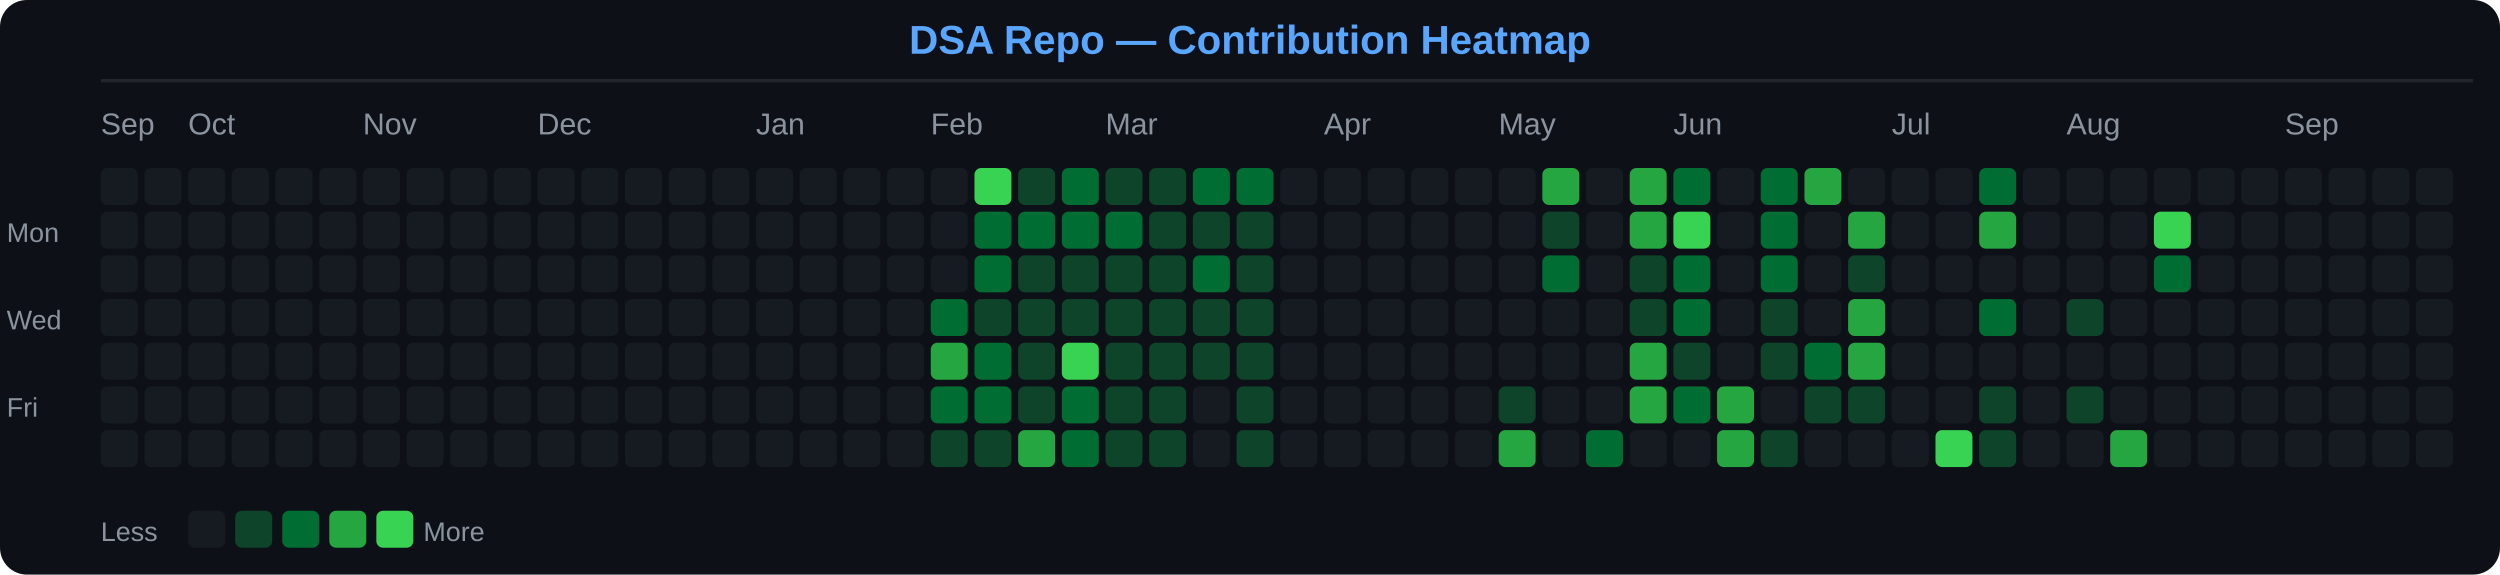
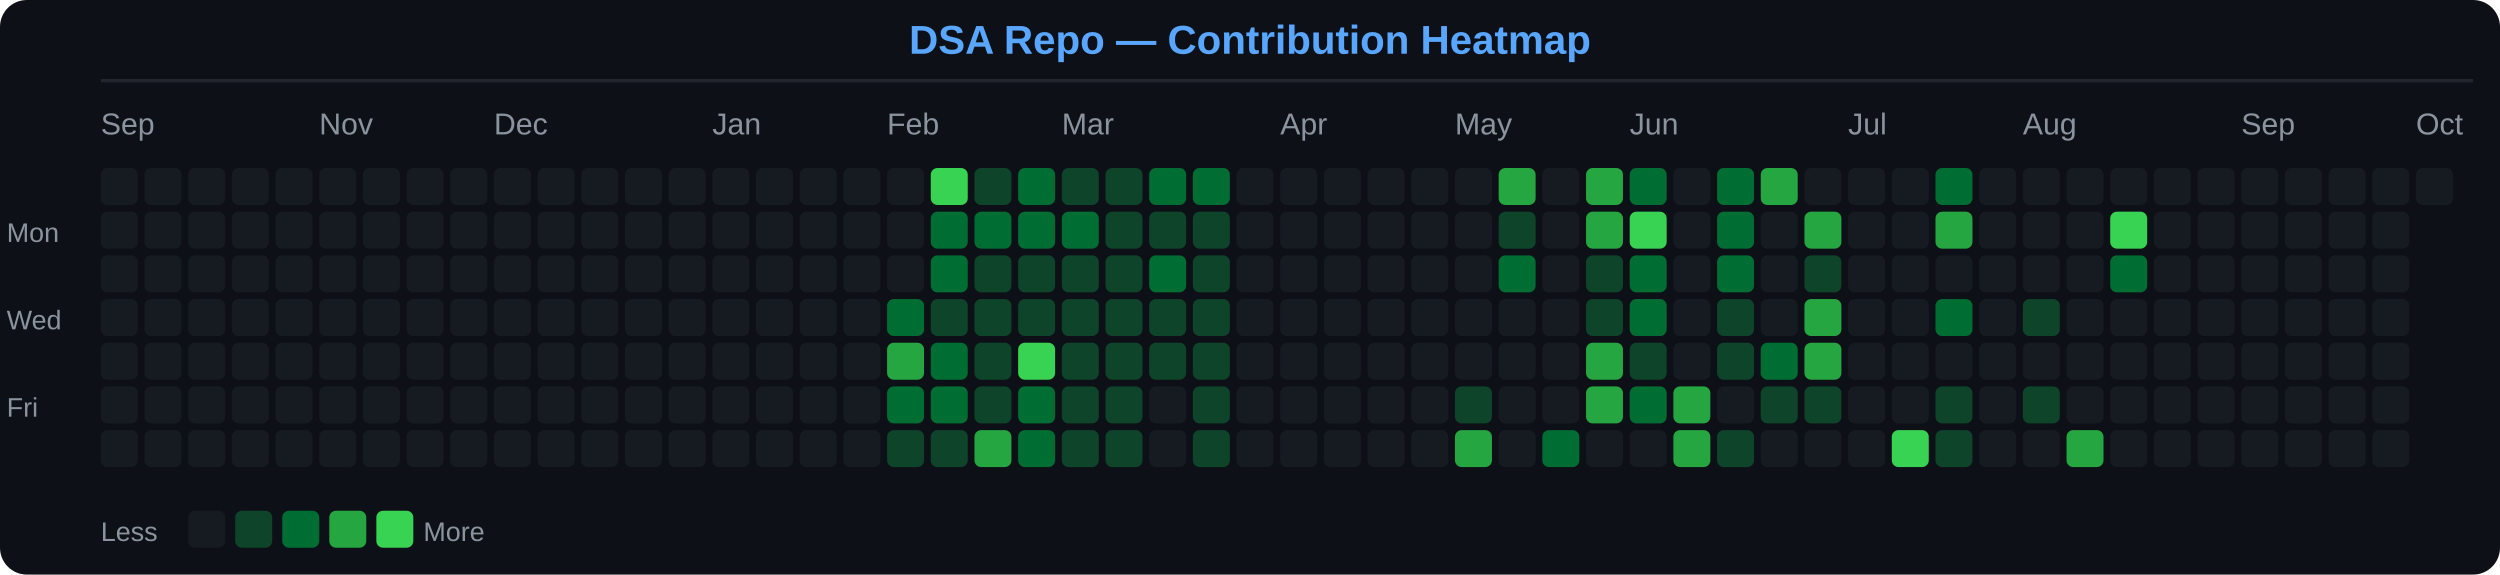
<svg xmlns="http://www.w3.org/2000/svg" width="744" height="171" viewBox="0 0 744 171">
  <rect width="744" height="171" fill="#0d1117" rx="8" />
  <text x="372" y="16" fill="#58a6ff" font-family="Arial,sans-serif" font-size="12" text-anchor="middle" font-weight="bold">DSA Repo — Contribution Heatmap</text>
  <line x1="30" y1="24" x2="736" y2="24" stroke="#21262d" stroke-width="1" />
  <text x="2" y="72" fill="#8b949e" font-family="Arial,sans-serif" font-size="8">Mon</text>
  <text x="2" y="98" fill="#8b949e" font-family="Arial,sans-serif" font-size="8">Wed</text>
  <text x="2" y="124" fill="#8b949e" font-family="Arial,sans-serif" font-size="8">Fri</text>
  <text x="30" y="40" fill="#8b949e" font-family="Arial,sans-serif" font-size="9">Sep</text>
  <rect x="30" y="50" width="11" height="11" rx="2" fill="#161b22" />
  <rect x="30" y="63" width="11" height="11" rx="2" fill="#161b22" />
  <rect x="30" y="76" width="11" height="11" rx="2" fill="#161b22" />
  <rect x="30" y="89" width="11" height="11" rx="2" fill="#161b22" />
  <rect x="30" y="102" width="11" height="11" rx="2" fill="#161b22" />
  <rect x="30" y="115" width="11" height="11" rx="2" fill="#161b22" />
  <rect x="30" y="128" width="11" height="11" rx="2" fill="#161b22" />
  <rect x="43" y="50" width="11" height="11" rx="2" fill="#161b22" />
  <rect x="43" y="63" width="11" height="11" rx="2" fill="#161b22" />
  <rect x="43" y="76" width="11" height="11" rx="2" fill="#161b22" />
  <rect x="43" y="89" width="11" height="11" rx="2" fill="#161b22" />
  <rect x="43" y="102" width="11" height="11" rx="2" fill="#161b22" />
  <rect x="43" y="115" width="11" height="11" rx="2" fill="#161b22" />
  <rect x="43" y="128" width="11" height="11" rx="2" fill="#161b22" />
-   <text x="56" y="40" fill="#8b949e" font-family="Arial,sans-serif" font-size="9">Oct</text>
  <rect x="56" y="50" width="11" height="11" rx="2" fill="#161b22" />
  <rect x="56" y="63" width="11" height="11" rx="2" fill="#161b22" />
  <rect x="56" y="76" width="11" height="11" rx="2" fill="#161b22" />
  <rect x="56" y="89" width="11" height="11" rx="2" fill="#161b22" />
  <rect x="56" y="102" width="11" height="11" rx="2" fill="#161b22" />
  <rect x="56" y="115" width="11" height="11" rx="2" fill="#161b22" />
  <rect x="56" y="128" width="11" height="11" rx="2" fill="#161b22" />
  <rect x="69" y="50" width="11" height="11" rx="2" fill="#161b22" />
  <rect x="69" y="63" width="11" height="11" rx="2" fill="#161b22" />
  <rect x="69" y="76" width="11" height="11" rx="2" fill="#161b22" />
  <rect x="69" y="89" width="11" height="11" rx="2" fill="#161b22" />
  <rect x="69" y="102" width="11" height="11" rx="2" fill="#161b22" />
  <rect x="69" y="115" width="11" height="11" rx="2" fill="#161b22" />
  <rect x="69" y="128" width="11" height="11" rx="2" fill="#161b22" />
  <rect x="82" y="50" width="11" height="11" rx="2" fill="#161b22" />
  <rect x="82" y="63" width="11" height="11" rx="2" fill="#161b22" />
  <rect x="82" y="76" width="11" height="11" rx="2" fill="#161b22" />
  <rect x="82" y="89" width="11" height="11" rx="2" fill="#161b22" />
  <rect x="82" y="102" width="11" height="11" rx="2" fill="#161b22" />
  <rect x="82" y="115" width="11" height="11" rx="2" fill="#161b22" />
  <rect x="82" y="128" width="11" height="11" rx="2" fill="#161b22" />
+   <text x="95" y="40" fill="#8b949e" font-family="Arial,sans-serif" font-size="9">Nov</text>
  <rect x="95" y="50" width="11" height="11" rx="2" fill="#161b22" />
  <rect x="95" y="63" width="11" height="11" rx="2" fill="#161b22" />
  <rect x="95" y="76" width="11" height="11" rx="2" fill="#161b22" />
  <rect x="95" y="89" width="11" height="11" rx="2" fill="#161b22" />
  <rect x="95" y="102" width="11" height="11" rx="2" fill="#161b22" />
  <rect x="95" y="115" width="11" height="11" rx="2" fill="#161b22" />
  <rect x="95" y="128" width="11" height="11" rx="2" fill="#161b22" />
-   <text x="108" y="40" fill="#8b949e" font-family="Arial,sans-serif" font-size="9">Nov</text>
  <rect x="108" y="50" width="11" height="11" rx="2" fill="#161b22" />
  <rect x="108" y="63" width="11" height="11" rx="2" fill="#161b22" />
  <rect x="108" y="76" width="11" height="11" rx="2" fill="#161b22" />
  <rect x="108" y="89" width="11" height="11" rx="2" fill="#161b22" />
  <rect x="108" y="102" width="11" height="11" rx="2" fill="#161b22" />
  <rect x="108" y="115" width="11" height="11" rx="2" fill="#161b22" />
  <rect x="108" y="128" width="11" height="11" rx="2" fill="#161b22" />
  <rect x="121" y="50" width="11" height="11" rx="2" fill="#161b22" />
  <rect x="121" y="63" width="11" height="11" rx="2" fill="#161b22" />
  <rect x="121" y="76" width="11" height="11" rx="2" fill="#161b22" />
  <rect x="121" y="89" width="11" height="11" rx="2" fill="#161b22" />
  <rect x="121" y="102" width="11" height="11" rx="2" fill="#161b22" />
  <rect x="121" y="115" width="11" height="11" rx="2" fill="#161b22" />
  <rect x="121" y="128" width="11" height="11" rx="2" fill="#161b22" />
  <rect x="134" y="50" width="11" height="11" rx="2" fill="#161b22" />
  <rect x="134" y="63" width="11" height="11" rx="2" fill="#161b22" />
  <rect x="134" y="76" width="11" height="11" rx="2" fill="#161b22" />
  <rect x="134" y="89" width="11" height="11" rx="2" fill="#161b22" />
  <rect x="134" y="102" width="11" height="11" rx="2" fill="#161b22" />
  <rect x="134" y="115" width="11" height="11" rx="2" fill="#161b22" />
  <rect x="134" y="128" width="11" height="11" rx="2" fill="#161b22" />
+   <text x="147" y="40" fill="#8b949e" font-family="Arial,sans-serif" font-size="9">Dec</text>
  <rect x="147" y="50" width="11" height="11" rx="2" fill="#161b22" />
  <rect x="147" y="63" width="11" height="11" rx="2" fill="#161b22" />
  <rect x="147" y="76" width="11" height="11" rx="2" fill="#161b22" />
  <rect x="147" y="89" width="11" height="11" rx="2" fill="#161b22" />
  <rect x="147" y="102" width="11" height="11" rx="2" fill="#161b22" />
  <rect x="147" y="115" width="11" height="11" rx="2" fill="#161b22" />
  <rect x="147" y="128" width="11" height="11" rx="2" fill="#161b22" />
-   <text x="160" y="40" fill="#8b949e" font-family="Arial,sans-serif" font-size="9">Dec</text>
  <rect x="160" y="50" width="11" height="11" rx="2" fill="#161b22" />
  <rect x="160" y="63" width="11" height="11" rx="2" fill="#161b22" />
  <rect x="160" y="76" width="11" height="11" rx="2" fill="#161b22" />
  <rect x="160" y="89" width="11" height="11" rx="2" fill="#161b22" />
  <rect x="160" y="102" width="11" height="11" rx="2" fill="#161b22" />
  <rect x="160" y="115" width="11" height="11" rx="2" fill="#161b22" />
  <rect x="160" y="128" width="11" height="11" rx="2" fill="#161b22" />
  <rect x="173" y="50" width="11" height="11" rx="2" fill="#161b22" />
  <rect x="173" y="63" width="11" height="11" rx="2" fill="#161b22" />
  <rect x="173" y="76" width="11" height="11" rx="2" fill="#161b22" />
  <rect x="173" y="89" width="11" height="11" rx="2" fill="#161b22" />
  <rect x="173" y="102" width="11" height="11" rx="2" fill="#161b22" />
  <rect x="173" y="115" width="11" height="11" rx="2" fill="#161b22" />
  <rect x="173" y="128" width="11" height="11" rx="2" fill="#161b22" />
  <rect x="186" y="50" width="11" height="11" rx="2" fill="#161b22" />
  <rect x="186" y="63" width="11" height="11" rx="2" fill="#161b22" />
  <rect x="186" y="76" width="11" height="11" rx="2" fill="#161b22" />
  <rect x="186" y="89" width="11" height="11" rx="2" fill="#161b22" />
  <rect x="186" y="102" width="11" height="11" rx="2" fill="#161b22" />
  <rect x="186" y="115" width="11" height="11" rx="2" fill="#161b22" />
  <rect x="186" y="128" width="11" height="11" rx="2" fill="#161b22" />
  <rect x="199" y="50" width="11" height="11" rx="2" fill="#161b22" />
  <rect x="199" y="63" width="11" height="11" rx="2" fill="#161b22" />
  <rect x="199" y="76" width="11" height="11" rx="2" fill="#161b22" />
  <rect x="199" y="89" width="11" height="11" rx="2" fill="#161b22" />
  <rect x="199" y="102" width="11" height="11" rx="2" fill="#161b22" />
  <rect x="199" y="115" width="11" height="11" rx="2" fill="#161b22" />
  <rect x="199" y="128" width="11" height="11" rx="2" fill="#161b22" />
+   <text x="212" y="40" fill="#8b949e" font-family="Arial,sans-serif" font-size="9">Jan</text>
  <rect x="212" y="50" width="11" height="11" rx="2" fill="#161b22" />
  <rect x="212" y="63" width="11" height="11" rx="2" fill="#161b22" />
  <rect x="212" y="76" width="11" height="11" rx="2" fill="#161b22" />
  <rect x="212" y="89" width="11" height="11" rx="2" fill="#161b22" />
  <rect x="212" y="102" width="11" height="11" rx="2" fill="#161b22" />
  <rect x="212" y="115" width="11" height="11" rx="2" fill="#161b22" />
  <rect x="212" y="128" width="11" height="11" rx="2" fill="#161b22" />
-   <text x="225" y="40" fill="#8b949e" font-family="Arial,sans-serif" font-size="9">Jan</text>
  <rect x="225" y="50" width="11" height="11" rx="2" fill="#161b22" />
  <rect x="225" y="63" width="11" height="11" rx="2" fill="#161b22" />
  <rect x="225" y="76" width="11" height="11" rx="2" fill="#161b22" />
  <rect x="225" y="89" width="11" height="11" rx="2" fill="#161b22" />
  <rect x="225" y="102" width="11" height="11" rx="2" fill="#161b22" />
  <rect x="225" y="115" width="11" height="11" rx="2" fill="#161b22" />
  <rect x="225" y="128" width="11" height="11" rx="2" fill="#161b22" />
  <rect x="238" y="50" width="11" height="11" rx="2" fill="#161b22" />
  <rect x="238" y="63" width="11" height="11" rx="2" fill="#161b22" />
  <rect x="238" y="76" width="11" height="11" rx="2" fill="#161b22" />
  <rect x="238" y="89" width="11" height="11" rx="2" fill="#161b22" />
  <rect x="238" y="102" width="11" height="11" rx="2" fill="#161b22" />
  <rect x="238" y="115" width="11" height="11" rx="2" fill="#161b22" />
  <rect x="238" y="128" width="11" height="11" rx="2" fill="#161b22" />
  <rect x="251" y="50" width="11" height="11" rx="2" fill="#161b22" />
  <rect x="251" y="63" width="11" height="11" rx="2" fill="#161b22" />
  <rect x="251" y="76" width="11" height="11" rx="2" fill="#161b22" />
  <rect x="251" y="89" width="11" height="11" rx="2" fill="#161b22" />
  <rect x="251" y="102" width="11" height="11" rx="2" fill="#161b22" />
  <rect x="251" y="115" width="11" height="11" rx="2" fill="#161b22" />
  <rect x="251" y="128" width="11" height="11" rx="2" fill="#161b22" />
+   <text x="264" y="40" fill="#8b949e" font-family="Arial,sans-serif" font-size="9">Feb</text>
  <rect x="264" y="50" width="11" height="11" rx="2" fill="#161b22" />
  <rect x="264" y="63" width="11" height="11" rx="2" fill="#161b22" />
  <rect x="264" y="76" width="11" height="11" rx="2" fill="#161b22" />
-   <rect x="264" y="89" width="11" height="11" rx="2" fill="#161b22" />
-   <rect x="264" y="102" width="11" height="11" rx="2" fill="#161b22" />
-   <rect x="264" y="115" width="11" height="11" rx="2" fill="#161b22" />
-   <rect x="264" y="128" width="11" height="11" rx="2" fill="#161b22" />
-   <text x="277" y="40" fill="#8b949e" font-family="Arial,sans-serif" font-size="9">Feb</text>
-   <rect x="277" y="50" width="11" height="11" rx="2" fill="#161b22" />
-   <rect x="277" y="63" width="11" height="11" rx="2" fill="#161b22" />
-   <rect x="277" y="76" width="11" height="11" rx="2" fill="#161b22" />
-   <rect x="277" y="89" width="11" height="11" rx="2" fill="#006d32" />
-   <rect x="277" y="102" width="11" height="11" rx="2" fill="#26a641" />
+   <rect x="264" y="89" width="11" height="11" rx="2" fill="#006d32" />
+   <rect x="264" y="102" width="11" height="11" rx="2" fill="#26a641" />
+   <rect x="264" y="115" width="11" height="11" rx="2" fill="#006d32" />
+   <rect x="264" y="128" width="11" height="11" rx="2" fill="#0e4429" />
+   <rect x="277" y="50" width="11" height="11" rx="2" fill="#39d353" />
+   <rect x="277" y="63" width="11" height="11" rx="2" fill="#006d32" />
+   <rect x="277" y="76" width="11" height="11" rx="2" fill="#006d32" />
+   <rect x="277" y="89" width="11" height="11" rx="2" fill="#0e4429" />
+   <rect x="277" y="102" width="11" height="11" rx="2" fill="#006d32" />
  <rect x="277" y="115" width="11" height="11" rx="2" fill="#006d32" />
  <rect x="277" y="128" width="11" height="11" rx="2" fill="#0e4429" />
-   <rect x="290" y="50" width="11" height="11" rx="2" fill="#39d353" />
+   <rect x="290" y="50" width="11" height="11" rx="2" fill="#0e4429" />
  <rect x="290" y="63" width="11" height="11" rx="2" fill="#006d32" />
-   <rect x="290" y="76" width="11" height="11" rx="2" fill="#006d32" />
+   <rect x="290" y="76" width="11" height="11" rx="2" fill="#0e4429" />
  <rect x="290" y="89" width="11" height="11" rx="2" fill="#0e4429" />
-   <rect x="290" y="102" width="11" height="11" rx="2" fill="#006d32" />
-   <rect x="290" y="115" width="11" height="11" rx="2" fill="#006d32" />
-   <rect x="290" y="128" width="11" height="11" rx="2" fill="#0e4429" />
-   <rect x="303" y="50" width="11" height="11" rx="2" fill="#0e4429" />
+   <rect x="290" y="102" width="11" height="11" rx="2" fill="#0e4429" />
+   <rect x="290" y="115" width="11" height="11" rx="2" fill="#0e4429" />
+   <rect x="290" y="128" width="11" height="11" rx="2" fill="#26a641" />
+   <rect x="303" y="50" width="11" height="11" rx="2" fill="#006d32" />
  <rect x="303" y="63" width="11" height="11" rx="2" fill="#006d32" />
  <rect x="303" y="76" width="11" height="11" rx="2" fill="#0e4429" />
  <rect x="303" y="89" width="11" height="11" rx="2" fill="#0e4429" />
-   <rect x="303" y="102" width="11" height="11" rx="2" fill="#0e4429" />
-   <rect x="303" y="115" width="11" height="11" rx="2" fill="#0e4429" />
-   <rect x="303" y="128" width="11" height="11" rx="2" fill="#26a641" />
-   <rect x="316" y="50" width="11" height="11" rx="2" fill="#006d32" />
+   <rect x="303" y="102" width="11" height="11" rx="2" fill="#39d353" />
+   <rect x="303" y="115" width="11" height="11" rx="2" fill="#006d32" />
+   <rect x="303" y="128" width="11" height="11" rx="2" fill="#006d32" />
+   <text x="316" y="40" fill="#8b949e" font-family="Arial,sans-serif" font-size="9">Mar</text>
+   <rect x="316" y="50" width="11" height="11" rx="2" fill="#0e4429" />
  <rect x="316" y="63" width="11" height="11" rx="2" fill="#006d32" />
  <rect x="316" y="76" width="11" height="11" rx="2" fill="#0e4429" />
  <rect x="316" y="89" width="11" height="11" rx="2" fill="#0e4429" />
-   <rect x="316" y="102" width="11" height="11" rx="2" fill="#39d353" />
-   <rect x="316" y="115" width="11" height="11" rx="2" fill="#006d32" />
-   <rect x="316" y="128" width="11" height="11" rx="2" fill="#006d32" />
-   <text x="329" y="40" fill="#8b949e" font-family="Arial,sans-serif" font-size="9">Mar</text>
+   <rect x="316" y="102" width="11" height="11" rx="2" fill="#0e4429" />
+   <rect x="316" y="115" width="11" height="11" rx="2" fill="#0e4429" />
+   <rect x="316" y="128" width="11" height="11" rx="2" fill="#0e4429" />
  <rect x="329" y="50" width="11" height="11" rx="2" fill="#0e4429" />
-   <rect x="329" y="63" width="11" height="11" rx="2" fill="#006d32" />
+   <rect x="329" y="63" width="11" height="11" rx="2" fill="#0e4429" />
  <rect x="329" y="76" width="11" height="11" rx="2" fill="#0e4429" />
  <rect x="329" y="89" width="11" height="11" rx="2" fill="#0e4429" />
  <rect x="329" y="102" width="11" height="11" rx="2" fill="#0e4429" />
  <rect x="329" y="115" width="11" height="11" rx="2" fill="#0e4429" />
  <rect x="329" y="128" width="11" height="11" rx="2" fill="#0e4429" />
-   <rect x="342" y="50" width="11" height="11" rx="2" fill="#0e4429" />
+   <rect x="342" y="50" width="11" height="11" rx="2" fill="#006d32" />
  <rect x="342" y="63" width="11" height="11" rx="2" fill="#0e4429" />
-   <rect x="342" y="76" width="11" height="11" rx="2" fill="#0e4429" />
+   <rect x="342" y="76" width="11" height="11" rx="2" fill="#006d32" />
  <rect x="342" y="89" width="11" height="11" rx="2" fill="#0e4429" />
  <rect x="342" y="102" width="11" height="11" rx="2" fill="#0e4429" />
-   <rect x="342" y="115" width="11" height="11" rx="2" fill="#0e4429" />
-   <rect x="342" y="128" width="11" height="11" rx="2" fill="#0e4429" />
+   <rect x="342" y="115" width="11" height="11" rx="2" fill="#161b22" />
+   <rect x="342" y="128" width="11" height="11" rx="2" fill="#161b22" />
  <rect x="355" y="50" width="11" height="11" rx="2" fill="#006d32" />
  <rect x="355" y="63" width="11" height="11" rx="2" fill="#0e4429" />
-   <rect x="355" y="76" width="11" height="11" rx="2" fill="#006d32" />
+   <rect x="355" y="76" width="11" height="11" rx="2" fill="#0e4429" />
  <rect x="355" y="89" width="11" height="11" rx="2" fill="#0e4429" />
  <rect x="355" y="102" width="11" height="11" rx="2" fill="#0e4429" />
-   <rect x="355" y="115" width="11" height="11" rx="2" fill="#161b22" />
-   <rect x="355" y="128" width="11" height="11" rx="2" fill="#161b22" />
-   <rect x="368" y="50" width="11" height="11" rx="2" fill="#006d32" />
-   <rect x="368" y="63" width="11" height="11" rx="2" fill="#0e4429" />
-   <rect x="368" y="76" width="11" height="11" rx="2" fill="#0e4429" />
-   <rect x="368" y="89" width="11" height="11" rx="2" fill="#0e4429" />
-   <rect x="368" y="102" width="11" height="11" rx="2" fill="#0e4429" />
-   <rect x="368" y="115" width="11" height="11" rx="2" fill="#0e4429" />
-   <rect x="368" y="128" width="11" height="11" rx="2" fill="#0e4429" />
+   <rect x="355" y="115" width="11" height="11" rx="2" fill="#0e4429" />
+   <rect x="355" y="128" width="11" height="11" rx="2" fill="#0e4429" />
+   <rect x="368" y="50" width="11" height="11" rx="2" fill="#161b22" />
+   <rect x="368" y="63" width="11" height="11" rx="2" fill="#161b22" />
+   <rect x="368" y="76" width="11" height="11" rx="2" fill="#161b22" />
+   <rect x="368" y="89" width="11" height="11" rx="2" fill="#161b22" />
+   <rect x="368" y="102" width="11" height="11" rx="2" fill="#161b22" />
+   <rect x="368" y="115" width="11" height="11" rx="2" fill="#161b22" />
+   <rect x="368" y="128" width="11" height="11" rx="2" fill="#161b22" />
+   <text x="381" y="40" fill="#8b949e" font-family="Arial,sans-serif" font-size="9">Apr</text>
  <rect x="381" y="50" width="11" height="11" rx="2" fill="#161b22" />
  <rect x="381" y="63" width="11" height="11" rx="2" fill="#161b22" />
  <rect x="381" y="76" width="11" height="11" rx="2" fill="#161b22" />
  <rect x="381" y="89" width="11" height="11" rx="2" fill="#161b22" />
  <rect x="381" y="102" width="11" height="11" rx="2" fill="#161b22" />
  <rect x="381" y="115" width="11" height="11" rx="2" fill="#161b22" />
  <rect x="381" y="128" width="11" height="11" rx="2" fill="#161b22" />
-   <text x="394" y="40" fill="#8b949e" font-family="Arial,sans-serif" font-size="9">Apr</text>
  <rect x="394" y="50" width="11" height="11" rx="2" fill="#161b22" />
  <rect x="394" y="63" width="11" height="11" rx="2" fill="#161b22" />
  <rect x="394" y="76" width="11" height="11" rx="2" fill="#161b22" />
  <rect x="394" y="89" width="11" height="11" rx="2" fill="#161b22" />
  <rect x="394" y="102" width="11" height="11" rx="2" fill="#161b22" />
  <rect x="394" y="115" width="11" height="11" rx="2" fill="#161b22" />
  <rect x="394" y="128" width="11" height="11" rx="2" fill="#161b22" />
  <rect x="407" y="50" width="11" height="11" rx="2" fill="#161b22" />
  <rect x="407" y="63" width="11" height="11" rx="2" fill="#161b22" />
  <rect x="407" y="76" width="11" height="11" rx="2" fill="#161b22" />
  <rect x="407" y="89" width="11" height="11" rx="2" fill="#161b22" />
  <rect x="407" y="102" width="11" height="11" rx="2" fill="#161b22" />
  <rect x="407" y="115" width="11" height="11" rx="2" fill="#161b22" />
  <rect x="407" y="128" width="11" height="11" rx="2" fill="#161b22" />
  <rect x="420" y="50" width="11" height="11" rx="2" fill="#161b22" />
  <rect x="420" y="63" width="11" height="11" rx="2" fill="#161b22" />
  <rect x="420" y="76" width="11" height="11" rx="2" fill="#161b22" />
  <rect x="420" y="89" width="11" height="11" rx="2" fill="#161b22" />
  <rect x="420" y="102" width="11" height="11" rx="2" fill="#161b22" />
  <rect x="420" y="115" width="11" height="11" rx="2" fill="#161b22" />
  <rect x="420" y="128" width="11" height="11" rx="2" fill="#161b22" />
+   <text x="433" y="40" fill="#8b949e" font-family="Arial,sans-serif" font-size="9">May</text>
  <rect x="433" y="50" width="11" height="11" rx="2" fill="#161b22" />
  <rect x="433" y="63" width="11" height="11" rx="2" fill="#161b22" />
  <rect x="433" y="76" width="11" height="11" rx="2" fill="#161b22" />
  <rect x="433" y="89" width="11" height="11" rx="2" fill="#161b22" />
  <rect x="433" y="102" width="11" height="11" rx="2" fill="#161b22" />
-   <rect x="433" y="115" width="11" height="11" rx="2" fill="#161b22" />
-   <rect x="433" y="128" width="11" height="11" rx="2" fill="#161b22" />
-   <text x="446" y="40" fill="#8b949e" font-family="Arial,sans-serif" font-size="9">May</text>
-   <rect x="446" y="50" width="11" height="11" rx="2" fill="#161b22" />
-   <rect x="446" y="63" width="11" height="11" rx="2" fill="#161b22" />
-   <rect x="446" y="76" width="11" height="11" rx="2" fill="#161b22" />
+   <rect x="433" y="115" width="11" height="11" rx="2" fill="#0e4429" />
+   <rect x="433" y="128" width="11" height="11" rx="2" fill="#26a641" />
+   <rect x="446" y="50" width="11" height="11" rx="2" fill="#26a641" />
+   <rect x="446" y="63" width="11" height="11" rx="2" fill="#0e4429" />
+   <rect x="446" y="76" width="11" height="11" rx="2" fill="#006d32" />
  <rect x="446" y="89" width="11" height="11" rx="2" fill="#161b22" />
  <rect x="446" y="102" width="11" height="11" rx="2" fill="#161b22" />
-   <rect x="446" y="115" width="11" height="11" rx="2" fill="#0e4429" />
-   <rect x="446" y="128" width="11" height="11" rx="2" fill="#26a641" />
-   <rect x="459" y="50" width="11" height="11" rx="2" fill="#26a641" />
-   <rect x="459" y="63" width="11" height="11" rx="2" fill="#0e4429" />
-   <rect x="459" y="76" width="11" height="11" rx="2" fill="#006d32" />
+   <rect x="446" y="115" width="11" height="11" rx="2" fill="#161b22" />
+   <rect x="446" y="128" width="11" height="11" rx="2" fill="#161b22" />
+   <rect x="459" y="50" width="11" height="11" rx="2" fill="#161b22" />
+   <rect x="459" y="63" width="11" height="11" rx="2" fill="#161b22" />
+   <rect x="459" y="76" width="11" height="11" rx="2" fill="#161b22" />
  <rect x="459" y="89" width="11" height="11" rx="2" fill="#161b22" />
  <rect x="459" y="102" width="11" height="11" rx="2" fill="#161b22" />
  <rect x="459" y="115" width="11" height="11" rx="2" fill="#161b22" />
-   <rect x="459" y="128" width="11" height="11" rx="2" fill="#161b22" />
-   <rect x="472" y="50" width="11" height="11" rx="2" fill="#161b22" />
-   <rect x="472" y="63" width="11" height="11" rx="2" fill="#161b22" />
-   <rect x="472" y="76" width="11" height="11" rx="2" fill="#161b22" />
-   <rect x="472" y="89" width="11" height="11" rx="2" fill="#161b22" />
-   <rect x="472" y="102" width="11" height="11" rx="2" fill="#161b22" />
-   <rect x="472" y="115" width="11" height="11" rx="2" fill="#161b22" />
-   <rect x="472" y="128" width="11" height="11" rx="2" fill="#006d32" />
-   <rect x="485" y="50" width="11" height="11" rx="2" fill="#26a641" />
-   <rect x="485" y="63" width="11" height="11" rx="2" fill="#26a641" />
-   <rect x="485" y="76" width="11" height="11" rx="2" fill="#0e4429" />
-   <rect x="485" y="89" width="11" height="11" rx="2" fill="#0e4429" />
-   <rect x="485" y="102" width="11" height="11" rx="2" fill="#26a641" />
-   <rect x="485" y="115" width="11" height="11" rx="2" fill="#26a641" />
+   <rect x="459" y="128" width="11" height="11" rx="2" fill="#006d32" />
+   <rect x="472" y="50" width="11" height="11" rx="2" fill="#26a641" />
+   <rect x="472" y="63" width="11" height="11" rx="2" fill="#26a641" />
+   <rect x="472" y="76" width="11" height="11" rx="2" fill="#0e4429" />
+   <rect x="472" y="89" width="11" height="11" rx="2" fill="#0e4429" />
+   <rect x="472" y="102" width="11" height="11" rx="2" fill="#26a641" />
+   <rect x="472" y="115" width="11" height="11" rx="2" fill="#26a641" />
+   <rect x="472" y="128" width="11" height="11" rx="2" fill="#161b22" />
+   <text x="485" y="40" fill="#8b949e" font-family="Arial,sans-serif" font-size="9">Jun</text>
+   <rect x="485" y="50" width="11" height="11" rx="2" fill="#006d32" />
+   <rect x="485" y="63" width="11" height="11" rx="2" fill="#39d353" />
+   <rect x="485" y="76" width="11" height="11" rx="2" fill="#006d32" />
+   <rect x="485" y="89" width="11" height="11" rx="2" fill="#006d32" />
+   <rect x="485" y="102" width="11" height="11" rx="2" fill="#0e4429" />
+   <rect x="485" y="115" width="11" height="11" rx="2" fill="#006d32" />
  <rect x="485" y="128" width="11" height="11" rx="2" fill="#161b22" />
-   <text x="498" y="40" fill="#8b949e" font-family="Arial,sans-serif" font-size="9">Jun</text>
-   <rect x="498" y="50" width="11" height="11" rx="2" fill="#006d32" />
-   <rect x="498" y="63" width="11" height="11" rx="2" fill="#39d353" />
-   <rect x="498" y="76" width="11" height="11" rx="2" fill="#006d32" />
-   <rect x="498" y="89" width="11" height="11" rx="2" fill="#006d32" />
-   <rect x="498" y="102" width="11" height="11" rx="2" fill="#0e4429" />
-   <rect x="498" y="115" width="11" height="11" rx="2" fill="#006d32" />
-   <rect x="498" y="128" width="11" height="11" rx="2" fill="#161b22" />
-   <rect x="511" y="50" width="11" height="11" rx="2" fill="#161b22" />
-   <rect x="511" y="63" width="11" height="11" rx="2" fill="#161b22" />
-   <rect x="511" y="76" width="11" height="11" rx="2" fill="#161b22" />
-   <rect x="511" y="89" width="11" height="11" rx="2" fill="#161b22" />
-   <rect x="511" y="102" width="11" height="11" rx="2" fill="#161b22" />
-   <rect x="511" y="115" width="11" height="11" rx="2" fill="#26a641" />
-   <rect x="511" y="128" width="11" height="11" rx="2" fill="#26a641" />
-   <rect x="524" y="50" width="11" height="11" rx="2" fill="#006d32" />
-   <rect x="524" y="63" width="11" height="11" rx="2" fill="#006d32" />
-   <rect x="524" y="76" width="11" height="11" rx="2" fill="#006d32" />
-   <rect x="524" y="89" width="11" height="11" rx="2" fill="#0e4429" />
-   <rect x="524" y="102" width="11" height="11" rx="2" fill="#0e4429" />
-   <rect x="524" y="115" width="11" height="11" rx="2" fill="#161b22" />
-   <rect x="524" y="128" width="11" height="11" rx="2" fill="#0e4429" />
-   <rect x="537" y="50" width="11" height="11" rx="2" fill="#26a641" />
-   <rect x="537" y="63" width="11" height="11" rx="2" fill="#161b22" />
-   <rect x="537" y="76" width="11" height="11" rx="2" fill="#161b22" />
-   <rect x="537" y="89" width="11" height="11" rx="2" fill="#161b22" />
-   <rect x="537" y="102" width="11" height="11" rx="2" fill="#006d32" />
+   <rect x="498" y="50" width="11" height="11" rx="2" fill="#161b22" />
+   <rect x="498" y="63" width="11" height="11" rx="2" fill="#161b22" />
+   <rect x="498" y="76" width="11" height="11" rx="2" fill="#161b22" />
+   <rect x="498" y="89" width="11" height="11" rx="2" fill="#161b22" />
+   <rect x="498" y="102" width="11" height="11" rx="2" fill="#161b22" />
+   <rect x="498" y="115" width="11" height="11" rx="2" fill="#26a641" />
+   <rect x="498" y="128" width="11" height="11" rx="2" fill="#26a641" />
+   <rect x="511" y="50" width="11" height="11" rx="2" fill="#006d32" />
+   <rect x="511" y="63" width="11" height="11" rx="2" fill="#006d32" />
+   <rect x="511" y="76" width="11" height="11" rx="2" fill="#006d32" />
+   <rect x="511" y="89" width="11" height="11" rx="2" fill="#0e4429" />
+   <rect x="511" y="102" width="11" height="11" rx="2" fill="#0e4429" />
+   <rect x="511" y="115" width="11" height="11" rx="2" fill="#161b22" />
+   <rect x="511" y="128" width="11" height="11" rx="2" fill="#0e4429" />
+   <rect x="524" y="50" width="11" height="11" rx="2" fill="#26a641" />
+   <rect x="524" y="63" width="11" height="11" rx="2" fill="#161b22" />
+   <rect x="524" y="76" width="11" height="11" rx="2" fill="#161b22" />
+   <rect x="524" y="89" width="11" height="11" rx="2" fill="#161b22" />
+   <rect x="524" y="102" width="11" height="11" rx="2" fill="#006d32" />
+   <rect x="524" y="115" width="11" height="11" rx="2" fill="#0e4429" />
+   <rect x="524" y="128" width="11" height="11" rx="2" fill="#161b22" />
+   <rect x="537" y="50" width="11" height="11" rx="2" fill="#161b22" />
+   <rect x="537" y="63" width="11" height="11" rx="2" fill="#26a641" />
+   <rect x="537" y="76" width="11" height="11" rx="2" fill="#0e4429" />
+   <rect x="537" y="89" width="11" height="11" rx="2" fill="#26a641" />
+   <rect x="537" y="102" width="11" height="11" rx="2" fill="#26a641" />
  <rect x="537" y="115" width="11" height="11" rx="2" fill="#0e4429" />
  <rect x="537" y="128" width="11" height="11" rx="2" fill="#161b22" />
+   <text x="550" y="40" fill="#8b949e" font-family="Arial,sans-serif" font-size="9">Jul</text>
  <rect x="550" y="50" width="11" height="11" rx="2" fill="#161b22" />
-   <rect x="550" y="63" width="11" height="11" rx="2" fill="#26a641" />
-   <rect x="550" y="76" width="11" height="11" rx="2" fill="#0e4429" />
-   <rect x="550" y="89" width="11" height="11" rx="2" fill="#26a641" />
-   <rect x="550" y="102" width="11" height="11" rx="2" fill="#26a641" />
-   <rect x="550" y="115" width="11" height="11" rx="2" fill="#0e4429" />
+   <rect x="550" y="63" width="11" height="11" rx="2" fill="#161b22" />
+   <rect x="550" y="76" width="11" height="11" rx="2" fill="#161b22" />
+   <rect x="550" y="89" width="11" height="11" rx="2" fill="#161b22" />
+   <rect x="550" y="102" width="11" height="11" rx="2" fill="#161b22" />
+   <rect x="550" y="115" width="11" height="11" rx="2" fill="#161b22" />
  <rect x="550" y="128" width="11" height="11" rx="2" fill="#161b22" />
-   <text x="563" y="40" fill="#8b949e" font-family="Arial,sans-serif" font-size="9">Jul</text>
  <rect x="563" y="50" width="11" height="11" rx="2" fill="#161b22" />
  <rect x="563" y="63" width="11" height="11" rx="2" fill="#161b22" />
  <rect x="563" y="76" width="11" height="11" rx="2" fill="#161b22" />
  <rect x="563" y="89" width="11" height="11" rx="2" fill="#161b22" />
  <rect x="563" y="102" width="11" height="11" rx="2" fill="#161b22" />
  <rect x="563" y="115" width="11" height="11" rx="2" fill="#161b22" />
-   <rect x="563" y="128" width="11" height="11" rx="2" fill="#161b22" />
-   <rect x="576" y="50" width="11" height="11" rx="2" fill="#161b22" />
-   <rect x="576" y="63" width="11" height="11" rx="2" fill="#161b22" />
+   <rect x="563" y="128" width="11" height="11" rx="2" fill="#39d353" />
+   <rect x="576" y="50" width="11" height="11" rx="2" fill="#006d32" />
+   <rect x="576" y="63" width="11" height="11" rx="2" fill="#26a641" />
  <rect x="576" y="76" width="11" height="11" rx="2" fill="#161b22" />
-   <rect x="576" y="89" width="11" height="11" rx="2" fill="#161b22" />
+   <rect x="576" y="89" width="11" height="11" rx="2" fill="#006d32" />
  <rect x="576" y="102" width="11" height="11" rx="2" fill="#161b22" />
-   <rect x="576" y="115" width="11" height="11" rx="2" fill="#161b22" />
-   <rect x="576" y="128" width="11" height="11" rx="2" fill="#39d353" />
-   <rect x="589" y="50" width="11" height="11" rx="2" fill="#006d32" />
-   <rect x="589" y="63" width="11" height="11" rx="2" fill="#26a641" />
+   <rect x="576" y="115" width="11" height="11" rx="2" fill="#0e4429" />
+   <rect x="576" y="128" width="11" height="11" rx="2" fill="#0e4429" />
+   <rect x="589" y="50" width="11" height="11" rx="2" fill="#161b22" />
+   <rect x="589" y="63" width="11" height="11" rx="2" fill="#161b22" />
  <rect x="589" y="76" width="11" height="11" rx="2" fill="#161b22" />
-   <rect x="589" y="89" width="11" height="11" rx="2" fill="#006d32" />
+   <rect x="589" y="89" width="11" height="11" rx="2" fill="#161b22" />
  <rect x="589" y="102" width="11" height="11" rx="2" fill="#161b22" />
-   <rect x="589" y="115" width="11" height="11" rx="2" fill="#0e4429" />
-   <rect x="589" y="128" width="11" height="11" rx="2" fill="#0e4429" />
+   <rect x="589" y="115" width="11" height="11" rx="2" fill="#161b22" />
+   <rect x="589" y="128" width="11" height="11" rx="2" fill="#161b22" />
+   <text x="602" y="40" fill="#8b949e" font-family="Arial,sans-serif" font-size="9">Aug</text>
  <rect x="602" y="50" width="11" height="11" rx="2" fill="#161b22" />
  <rect x="602" y="63" width="11" height="11" rx="2" fill="#161b22" />
  <rect x="602" y="76" width="11" height="11" rx="2" fill="#161b22" />
-   <rect x="602" y="89" width="11" height="11" rx="2" fill="#161b22" />
+   <rect x="602" y="89" width="11" height="11" rx="2" fill="#0e4429" />
  <rect x="602" y="102" width="11" height="11" rx="2" fill="#161b22" />
-   <rect x="602" y="115" width="11" height="11" rx="2" fill="#161b22" />
+   <rect x="602" y="115" width="11" height="11" rx="2" fill="#0e4429" />
  <rect x="602" y="128" width="11" height="11" rx="2" fill="#161b22" />
-   <text x="615" y="40" fill="#8b949e" font-family="Arial,sans-serif" font-size="9">Aug</text>
  <rect x="615" y="50" width="11" height="11" rx="2" fill="#161b22" />
  <rect x="615" y="63" width="11" height="11" rx="2" fill="#161b22" />
  <rect x="615" y="76" width="11" height="11" rx="2" fill="#161b22" />
-   <rect x="615" y="89" width="11" height="11" rx="2" fill="#0e4429" />
+   <rect x="615" y="89" width="11" height="11" rx="2" fill="#161b22" />
  <rect x="615" y="102" width="11" height="11" rx="2" fill="#161b22" />
-   <rect x="615" y="115" width="11" height="11" rx="2" fill="#0e4429" />
-   <rect x="615" y="128" width="11" height="11" rx="2" fill="#161b22" />
+   <rect x="615" y="115" width="11" height="11" rx="2" fill="#161b22" />
+   <rect x="615" y="128" width="11" height="11" rx="2" fill="#26a641" />
  <rect x="628" y="50" width="11" height="11" rx="2" fill="#161b22" />
-   <rect x="628" y="63" width="11" height="11" rx="2" fill="#161b22" />
-   <rect x="628" y="76" width="11" height="11" rx="2" fill="#161b22" />
+   <rect x="628" y="63" width="11" height="11" rx="2" fill="#39d353" />
+   <rect x="628" y="76" width="11" height="11" rx="2" fill="#006d32" />
  <rect x="628" y="89" width="11" height="11" rx="2" fill="#161b22" />
  <rect x="628" y="102" width="11" height="11" rx="2" fill="#161b22" />
  <rect x="628" y="115" width="11" height="11" rx="2" fill="#161b22" />
-   <rect x="628" y="128" width="11" height="11" rx="2" fill="#26a641" />
+   <rect x="628" y="128" width="11" height="11" rx="2" fill="#161b22" />
  <rect x="641" y="50" width="11" height="11" rx="2" fill="#161b22" />
-   <rect x="641" y="63" width="11" height="11" rx="2" fill="#39d353" />
-   <rect x="641" y="76" width="11" height="11" rx="2" fill="#006d32" />
+   <rect x="641" y="63" width="11" height="11" rx="2" fill="#161b22" />
+   <rect x="641" y="76" width="11" height="11" rx="2" fill="#161b22" />
  <rect x="641" y="89" width="11" height="11" rx="2" fill="#161b22" />
  <rect x="641" y="102" width="11" height="11" rx="2" fill="#161b22" />
  <rect x="641" y="115" width="11" height="11" rx="2" fill="#161b22" />
  <rect x="641" y="128" width="11" height="11" rx="2" fill="#161b22" />
  <rect x="654" y="50" width="11" height="11" rx="2" fill="#161b22" />
  <rect x="654" y="63" width="11" height="11" rx="2" fill="#161b22" />
  <rect x="654" y="76" width="11" height="11" rx="2" fill="#161b22" />
  <rect x="654" y="89" width="11" height="11" rx="2" fill="#161b22" />
  <rect x="654" y="102" width="11" height="11" rx="2" fill="#161b22" />
  <rect x="654" y="115" width="11" height="11" rx="2" fill="#161b22" />
  <rect x="654" y="128" width="11" height="11" rx="2" fill="#161b22" />
+   <text x="667" y="40" fill="#8b949e" font-family="Arial,sans-serif" font-size="9">Sep</text>
  <rect x="667" y="50" width="11" height="11" rx="2" fill="#161b22" />
  <rect x="667" y="63" width="11" height="11" rx="2" fill="#161b22" />
  <rect x="667" y="76" width="11" height="11" rx="2" fill="#161b22" />
  <rect x="667" y="89" width="11" height="11" rx="2" fill="#161b22" />
  <rect x="667" y="102" width="11" height="11" rx="2" fill="#161b22" />
  <rect x="667" y="115" width="11" height="11" rx="2" fill="#161b22" />
  <rect x="667" y="128" width="11" height="11" rx="2" fill="#161b22" />
-   <text x="680" y="40" fill="#8b949e" font-family="Arial,sans-serif" font-size="9">Sep</text>
  <rect x="680" y="50" width="11" height="11" rx="2" fill="#161b22" />
  <rect x="680" y="63" width="11" height="11" rx="2" fill="#161b22" />
  <rect x="680" y="76" width="11" height="11" rx="2" fill="#161b22" />
  <rect x="680" y="89" width="11" height="11" rx="2" fill="#161b22" />
  <rect x="680" y="102" width="11" height="11" rx="2" fill="#161b22" />
  <rect x="680" y="115" width="11" height="11" rx="2" fill="#161b22" />
  <rect x="680" y="128" width="11" height="11" rx="2" fill="#161b22" />
  <rect x="693" y="50" width="11" height="11" rx="2" fill="#161b22" />
  <rect x="693" y="63" width="11" height="11" rx="2" fill="#161b22" />
  <rect x="693" y="76" width="11" height="11" rx="2" fill="#161b22" />
  <rect x="693" y="89" width="11" height="11" rx="2" fill="#161b22" />
  <rect x="693" y="102" width="11" height="11" rx="2" fill="#161b22" />
  <rect x="693" y="115" width="11" height="11" rx="2" fill="#161b22" />
  <rect x="693" y="128" width="11" height="11" rx="2" fill="#161b22" />
  <rect x="706" y="50" width="11" height="11" rx="2" fill="#161b22" />
  <rect x="706" y="63" width="11" height="11" rx="2" fill="#161b22" />
  <rect x="706" y="76" width="11" height="11" rx="2" fill="#161b22" />
  <rect x="706" y="89" width="11" height="11" rx="2" fill="#161b22" />
  <rect x="706" y="102" width="11" height="11" rx="2" fill="#161b22" />
  <rect x="706" y="115" width="11" height="11" rx="2" fill="#161b22" />
  <rect x="706" y="128" width="11" height="11" rx="2" fill="#161b22" />
+   <text x="719" y="40" fill="#8b949e" font-family="Arial,sans-serif" font-size="9">Oct</text>
  <rect x="719" y="50" width="11" height="11" rx="2" fill="#161b22" />
-   <rect x="719" y="63" width="11" height="11" rx="2" fill="#161b22" />
-   <rect x="719" y="76" width="11" height="11" rx="2" fill="#161b22" />
-   <rect x="719" y="89" width="11" height="11" rx="2" fill="#161b22" />
-   <rect x="719" y="102" width="11" height="11" rx="2" fill="#161b22" />
-   <rect x="719" y="115" width="11" height="11" rx="2" fill="#161b22" />
-   <rect x="719" y="128" width="11" height="11" rx="2" fill="#161b22" />
  <text x="30" y="161" fill="#8b949e" font-family="Arial,sans-serif" font-size="8">Less</text>
  <rect x="56" y="152" width="11" height="11" rx="2" fill="#161b22" />
  <rect x="70" y="152" width="11" height="11" rx="2" fill="#0e4429" />
  <rect x="84" y="152" width="11" height="11" rx="2" fill="#006d32" />
  <rect x="98" y="152" width="11" height="11" rx="2" fill="#26a641" />
  <rect x="112" y="152" width="11" height="11" rx="2" fill="#39d353" />
  <text x="126" y="161" fill="#8b949e" font-family="Arial,sans-serif" font-size="8">More</text>
</svg>
